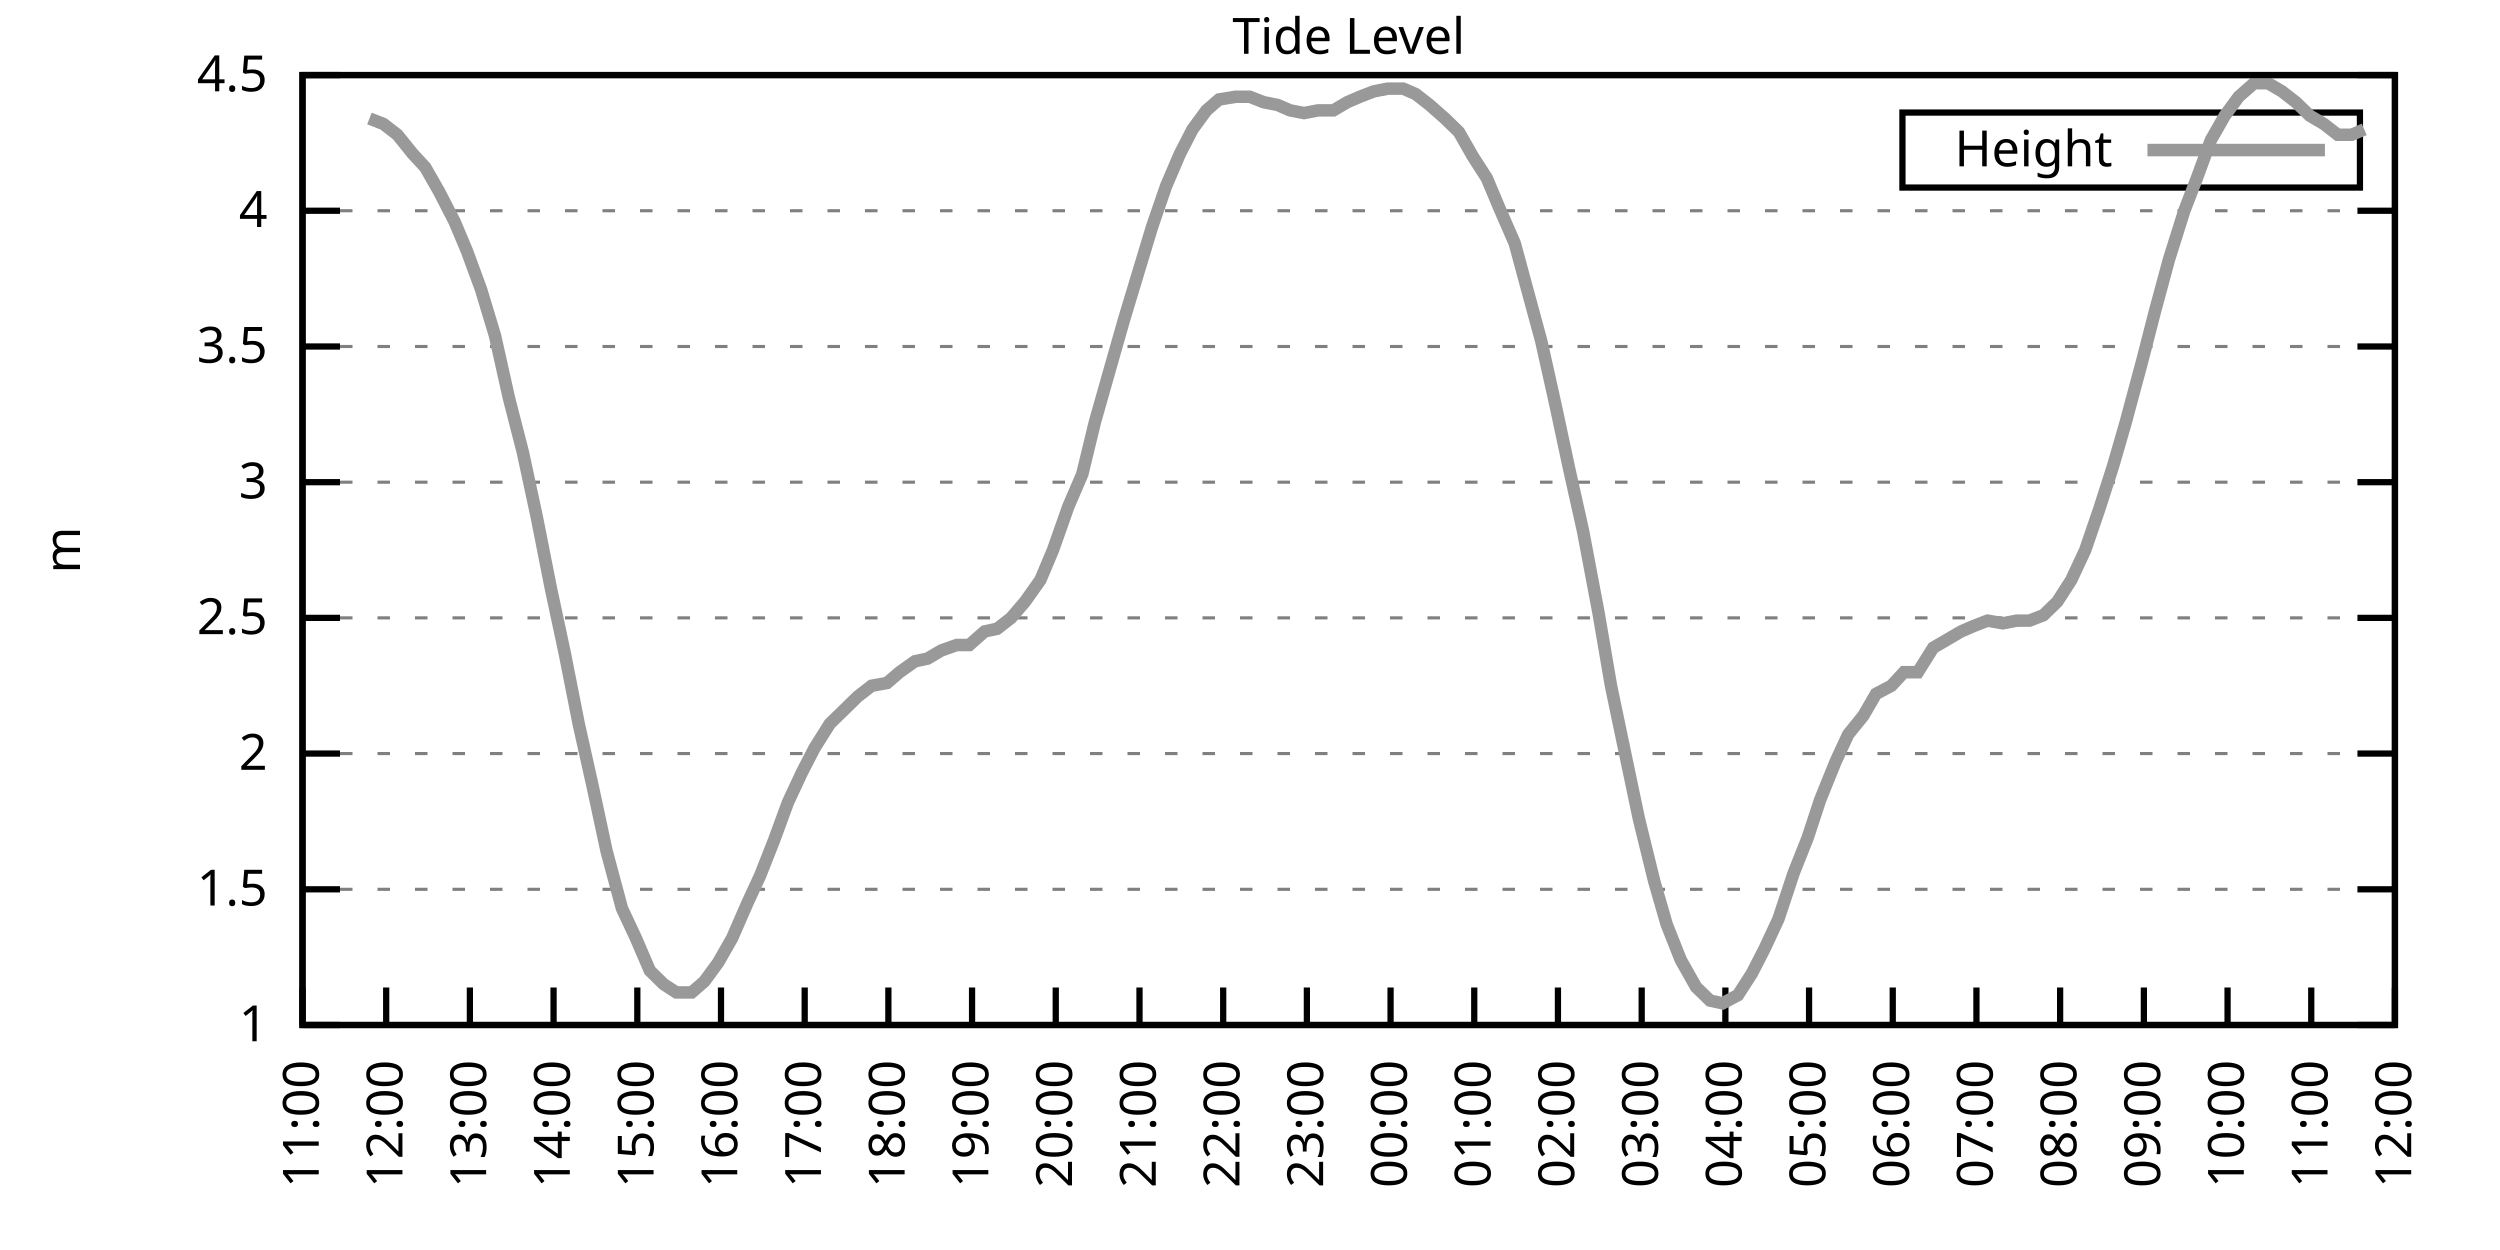
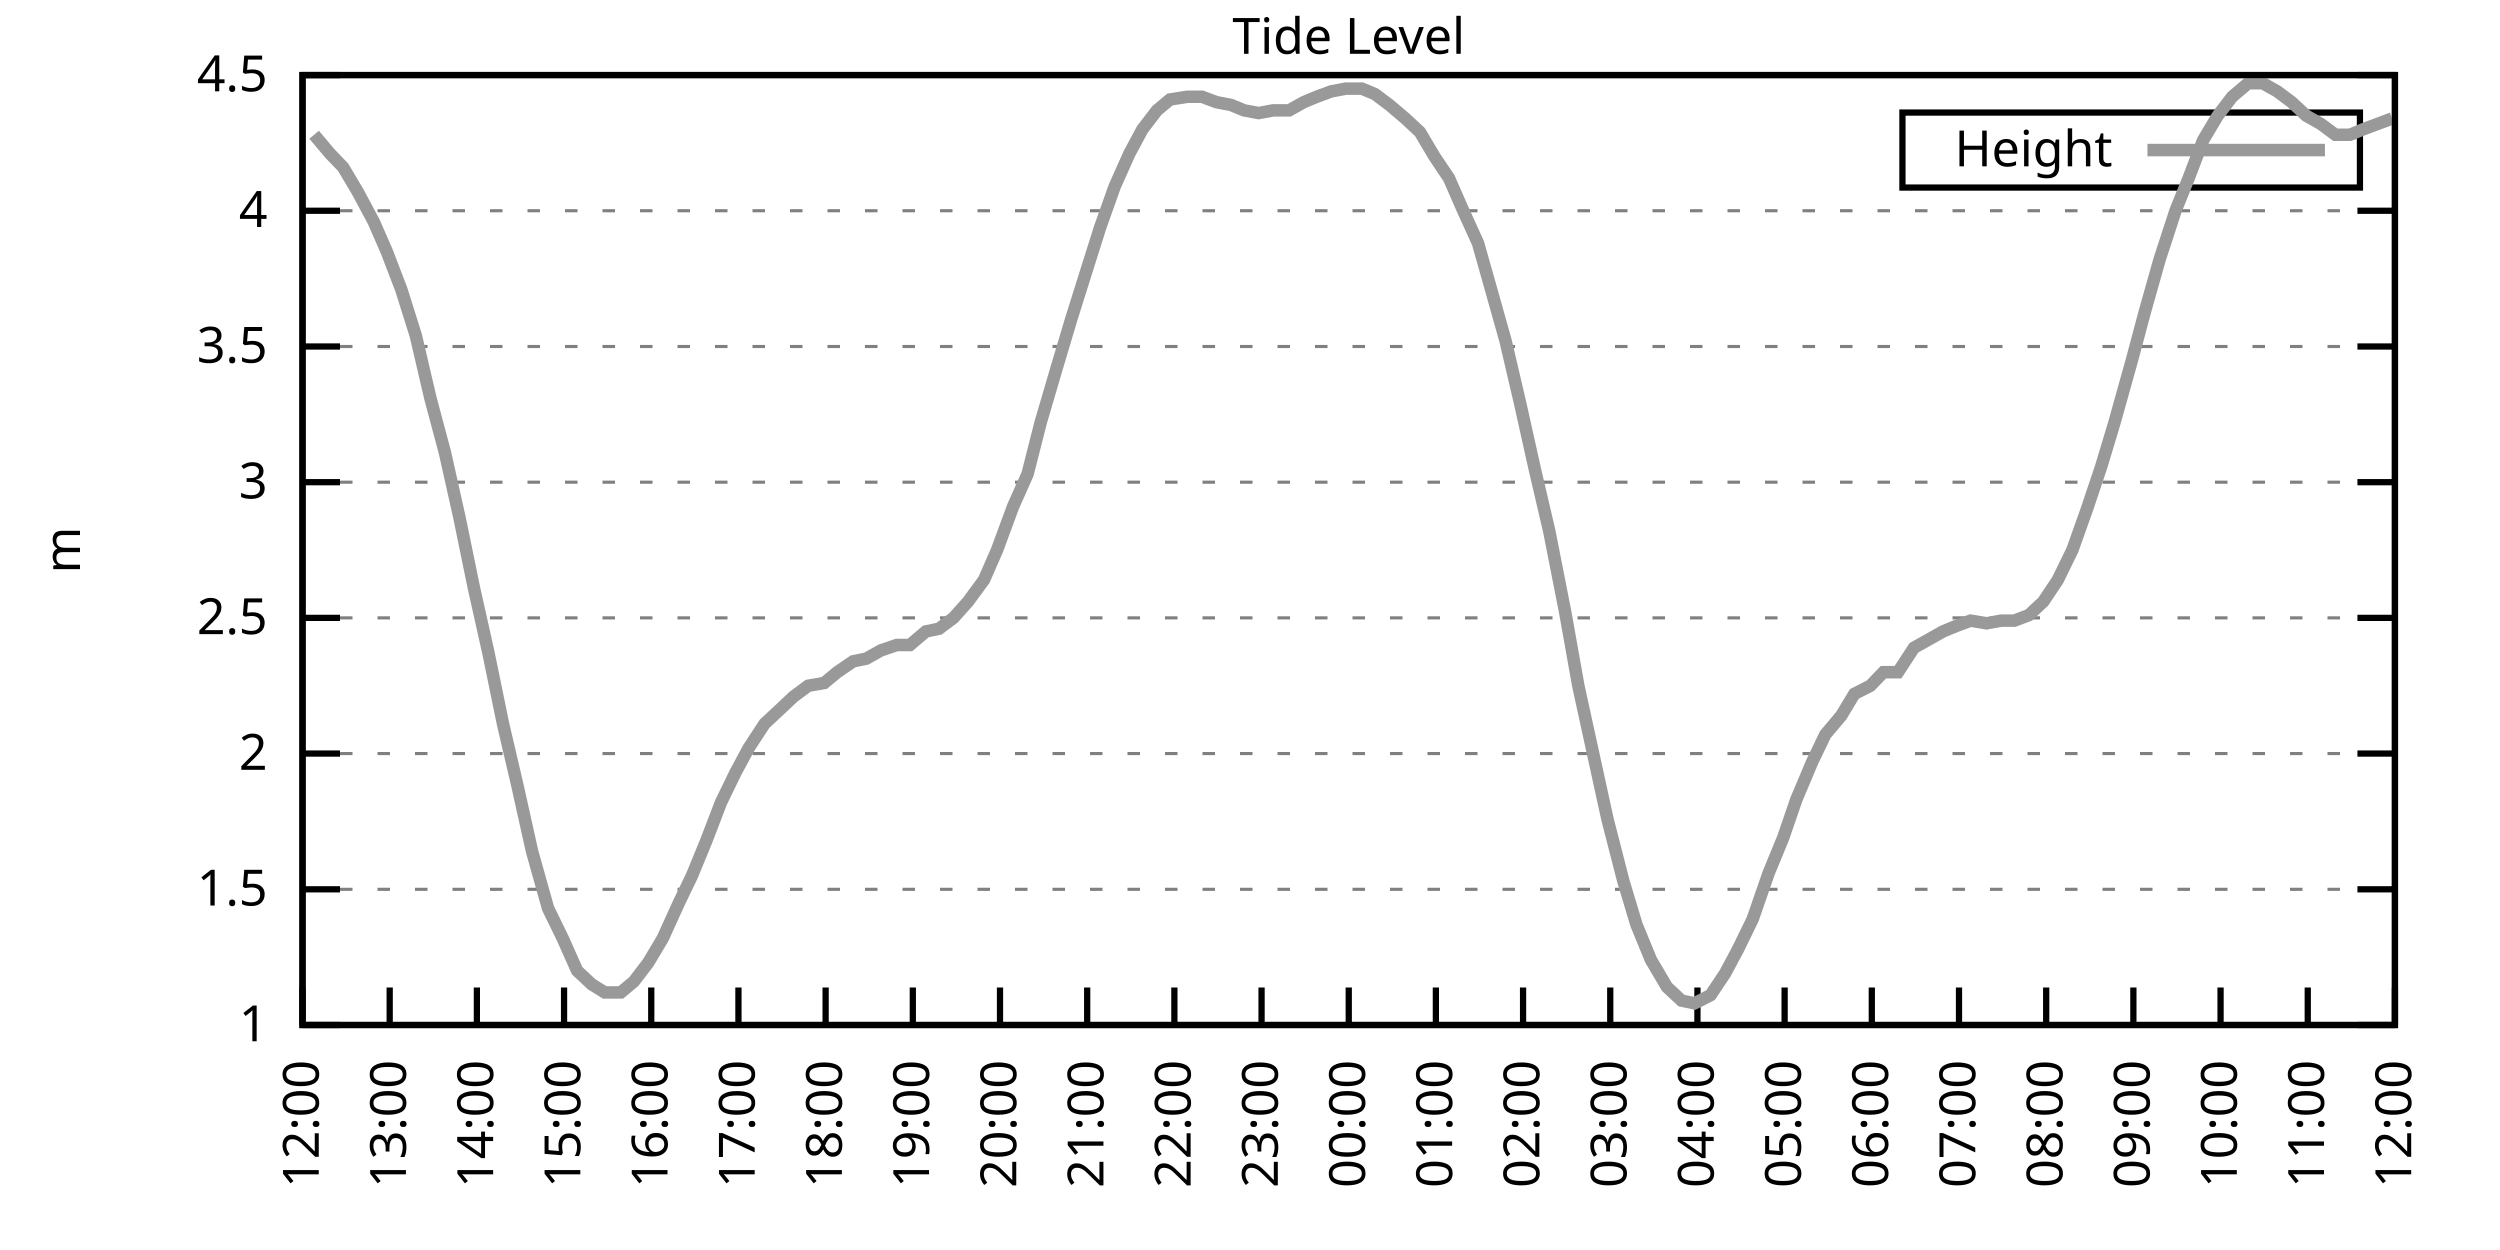
<svg xmlns="http://www.w3.org/2000/svg" xmlns:xlink="http://www.w3.org/1999/xlink" width="400" height="200" viewBox="0 0 400 200">
  <g id="gnuplot_canvas">
    <rect x="0" y="0" width="400" height="200" fill="none" />
    <defs>
      <circle id="gpDot" r="0.5" stroke-width="0.5" stroke="currentColor" />
      <path id="gpPt0" stroke-width="0.333" stroke="currentColor" d="M-1,0 h2 M0,-1 v2" />
      <path id="gpPt1" stroke-width="0.333" stroke="currentColor" d="M-1,-1 L1,1 M1,-1 L-1,1" />
      <path id="gpPt2" stroke-width="0.333" stroke="currentColor" d="M-1,0 L1,0 M0,-1 L0,1 M-1,-1 L1,1 M-1,1 L1,-1" />
      <rect id="gpPt3" stroke-width="0.333" stroke="currentColor" x="-1" y="-1" width="2" height="2" />
      <rect id="gpPt4" stroke-width="0.333" stroke="currentColor" fill="currentColor" x="-1" y="-1" width="2" height="2" />
      <circle id="gpPt5" stroke-width="0.333" stroke="currentColor" cx="0" cy="0" r="1" />
      <use xlink:href="#gpPt5" id="gpPt6" fill="currentColor" stroke="none" />
      <path id="gpPt7" stroke-width="0.333" stroke="currentColor" d="M0,-1.33 L-1.33,0.67 L1.33,0.67 z" />
      <use xlink:href="#gpPt7" id="gpPt8" fill="currentColor" stroke="none" />
      <use xlink:href="#gpPt7" id="gpPt9" stroke="currentColor" transform="rotate(180)" />
      <use xlink:href="#gpPt9" id="gpPt10" fill="currentColor" stroke="none" />
      <use xlink:href="#gpPt3" id="gpPt11" stroke="currentColor" transform="rotate(45)" />
      <use xlink:href="#gpPt11" id="gpPt12" fill="currentColor" stroke="none" />
      <path id="gpPt13" stroke-width="0.333" stroke="currentColor" d="M0,1.330 L1.265,0.411 L0.782,-1.067 L-0.782,-1.076 L-1.265,0.411 z" />
      <use xlink:href="#gpPt13" id="gpPt14" fill="currentColor" stroke="none" />
      <filter id="textbox" filterUnits="objectBoundingBox" x="0" y="0" height="1" width="1">
        <feFlood flood-color="white" flood-opacity="1" result="bgnd" />
        <feComposite in="SourceGraphic" in2="bgnd" operator="atop" />
      </filter>
      <filter id="greybox" filterUnits="objectBoundingBox" x="0" y="0" height="1" width="1">
        <feFlood flood-color="lightgrey" flood-opacity="1" result="grey" />
        <feComposite in="SourceGraphic" in2="grey" operator="atop" />
      </filter>
    </defs>
    <g fill="none" color="white" stroke="currentColor" stroke-width="1.00" stroke-linecap="butt" stroke-linejoin="miter">
</g>
    <g fill="none" color="black" stroke="currentColor" stroke-width="1.00" stroke-linecap="butt" stroke-linejoin="miter">
      <g stroke="none" shape-rendering="crispEdges">
        <polygon fill="rgb(255, 255, 255)" points="48.40,164.00 383.18,164.00 383.18,12.02 48.40,12.02 " />
      </g>
    </g>
    <g fill="none" color="black" stroke="currentColor" stroke-width="1.00" stroke-linecap="butt" stroke-linejoin="miter">
</g>
    <g fill="none" color="black" stroke="black" stroke-width="0.50" stroke-linecap="butt" stroke-linejoin="miter">
</g>
    <g fill="none" color="gray" stroke="currentColor" stroke-width="0.50" stroke-linecap="butt" stroke-linejoin="miter">
      <path stroke="gray" stroke-dasharray="2,4" class="gridline" d="M48.40,164.00 L383.19,164.00  " />
    </g>
    <g fill="none" color="gray" stroke="gray" stroke-width="1.00" stroke-linecap="butt" stroke-linejoin="miter">
</g>
    <g fill="none" color="black" stroke="currentColor" stroke-width="1.00" stroke-linecap="butt" stroke-linejoin="miter">
      <path stroke="black" d="M48.40,164.00 L54.40,164.00 M383.19,164.00 L377.19,164.00  " />
      <g transform="translate(42.80,166.60)" stroke="none" fill="black" font-family="Sans" font-size="8.00" text-anchor="end">
        <text>
          <tspan font-family="Sans"> 1</tspan>
        </text>
      </g>
    </g>
    <g fill="none" color="black" stroke="currentColor" stroke-width="1.00" stroke-linecap="butt" stroke-linejoin="miter">
</g>
    <g fill="none" color="black" stroke="black" stroke-width="0.50" stroke-linecap="butt" stroke-linejoin="miter">
</g>
    <g fill="none" color="gray" stroke="currentColor" stroke-width="0.50" stroke-linecap="butt" stroke-linejoin="miter">
      <path stroke="gray" stroke-dasharray="2,4" class="gridline" d="M48.40,142.29 L383.19,142.29  " />
    </g>
    <g fill="none" color="gray" stroke="gray" stroke-width="1.00" stroke-linecap="butt" stroke-linejoin="miter">
</g>
    <g fill="none" color="black" stroke="currentColor" stroke-width="1.00" stroke-linecap="butt" stroke-linejoin="miter">
      <path stroke="black" d="M48.40,142.29 L54.40,142.29 M383.19,142.29 L377.19,142.29  " />
      <g transform="translate(42.80,144.89)" stroke="none" fill="black" font-family="Sans" font-size="8.00" text-anchor="end">
        <text>
          <tspan font-family="Sans"> 1.5</tspan>
        </text>
      </g>
    </g>
    <g fill="none" color="black" stroke="currentColor" stroke-width="1.00" stroke-linecap="butt" stroke-linejoin="miter">
</g>
    <g fill="none" color="black" stroke="black" stroke-width="0.50" stroke-linecap="butt" stroke-linejoin="miter">
</g>
    <g fill="none" color="gray" stroke="currentColor" stroke-width="0.50" stroke-linecap="butt" stroke-linejoin="miter">
      <path stroke="gray" stroke-dasharray="2,4" class="gridline" d="M48.40,120.57 L383.19,120.57  " />
    </g>
    <g fill="none" color="gray" stroke="gray" stroke-width="1.00" stroke-linecap="butt" stroke-linejoin="miter">
</g>
    <g fill="none" color="black" stroke="currentColor" stroke-width="1.00" stroke-linecap="butt" stroke-linejoin="miter">
      <path stroke="black" d="M48.40,120.57 L54.40,120.57 M383.19,120.57 L377.19,120.57  " />
      <g transform="translate(42.80,123.17)" stroke="none" fill="black" font-family="Sans" font-size="8.00" text-anchor="end">
        <text>
          <tspan font-family="Sans"> 2</tspan>
        </text>
      </g>
    </g>
    <g fill="none" color="black" stroke="currentColor" stroke-width="1.00" stroke-linecap="butt" stroke-linejoin="miter">
</g>
    <g fill="none" color="black" stroke="black" stroke-width="0.50" stroke-linecap="butt" stroke-linejoin="miter">
</g>
    <g fill="none" color="gray" stroke="currentColor" stroke-width="0.50" stroke-linecap="butt" stroke-linejoin="miter">
      <path stroke="gray" stroke-dasharray="2,4" class="gridline" d="M48.40,98.86 L383.19,98.86  " />
    </g>
    <g fill="none" color="gray" stroke="gray" stroke-width="1.00" stroke-linecap="butt" stroke-linejoin="miter">
</g>
    <g fill="none" color="black" stroke="currentColor" stroke-width="1.00" stroke-linecap="butt" stroke-linejoin="miter">
      <path stroke="black" d="M48.40,98.86 L54.40,98.86 M383.19,98.86 L377.19,98.86  " />
      <g transform="translate(42.80,101.46)" stroke="none" fill="black" font-family="Sans" font-size="8.00" text-anchor="end">
        <text>
          <tspan font-family="Sans"> 2.5</tspan>
        </text>
      </g>
    </g>
    <g fill="none" color="black" stroke="currentColor" stroke-width="1.00" stroke-linecap="butt" stroke-linejoin="miter">
</g>
    <g fill="none" color="black" stroke="black" stroke-width="0.50" stroke-linecap="butt" stroke-linejoin="miter">
</g>
    <g fill="none" color="gray" stroke="currentColor" stroke-width="0.50" stroke-linecap="butt" stroke-linejoin="miter">
      <path stroke="gray" stroke-dasharray="2,4" class="gridline" d="M48.40,77.15 L383.19,77.15  " />
    </g>
    <g fill="none" color="gray" stroke="gray" stroke-width="1.00" stroke-linecap="butt" stroke-linejoin="miter">
</g>
    <g fill="none" color="black" stroke="currentColor" stroke-width="1.00" stroke-linecap="butt" stroke-linejoin="miter">
      <path stroke="black" d="M48.40,77.15 L54.40,77.15 M383.19,77.15 L377.19,77.15  " />
      <g transform="translate(42.80,79.75)" stroke="none" fill="black" font-family="Sans" font-size="8.00" text-anchor="end">
        <text>
          <tspan font-family="Sans"> 3</tspan>
        </text>
      </g>
    </g>
    <g fill="none" color="black" stroke="currentColor" stroke-width="1.00" stroke-linecap="butt" stroke-linejoin="miter">
</g>
    <g fill="none" color="black" stroke="black" stroke-width="0.50" stroke-linecap="butt" stroke-linejoin="miter">
</g>
    <g fill="none" color="gray" stroke="currentColor" stroke-width="0.50" stroke-linecap="butt" stroke-linejoin="miter">
      <path stroke="gray" stroke-dasharray="2,4" class="gridline" d="M48.40,55.44 L383.19,55.44  " />
    </g>
    <g fill="none" color="gray" stroke="gray" stroke-width="1.00" stroke-linecap="butt" stroke-linejoin="miter">
</g>
    <g fill="none" color="black" stroke="currentColor" stroke-width="1.00" stroke-linecap="butt" stroke-linejoin="miter">
      <path stroke="black" d="M48.40,55.44 L54.40,55.44 M383.19,55.44 L377.19,55.44  " />
      <g transform="translate(42.80,58.04)" stroke="none" fill="black" font-family="Sans" font-size="8.00" text-anchor="end">
        <text>
          <tspan font-family="Sans"> 3.5</tspan>
        </text>
      </g>
    </g>
    <g fill="none" color="black" stroke="currentColor" stroke-width="1.00" stroke-linecap="butt" stroke-linejoin="miter">
</g>
    <g fill="none" color="black" stroke="black" stroke-width="0.50" stroke-linecap="butt" stroke-linejoin="miter">
</g>
    <g fill="none" color="gray" stroke="currentColor" stroke-width="0.50" stroke-linecap="butt" stroke-linejoin="miter">
      <path stroke="gray" stroke-dasharray="2,4" class="gridline" d="M48.40,33.72 L383.19,33.72  " />
    </g>
    <g fill="none" color="gray" stroke="gray" stroke-width="1.00" stroke-linecap="butt" stroke-linejoin="miter">
</g>
    <g fill="none" color="black" stroke="currentColor" stroke-width="1.00" stroke-linecap="butt" stroke-linejoin="miter">
      <path stroke="black" d="M48.40,33.72 L54.40,33.72 M383.19,33.72 L377.19,33.72  " />
      <g transform="translate(42.80,36.32)" stroke="none" fill="black" font-family="Sans" font-size="8.00" text-anchor="end">
        <text>
          <tspan font-family="Sans"> 4</tspan>
        </text>
      </g>
    </g>
    <g fill="none" color="black" stroke="currentColor" stroke-width="1.00" stroke-linecap="butt" stroke-linejoin="miter">
</g>
    <g fill="none" color="black" stroke="black" stroke-width="0.50" stroke-linecap="butt" stroke-linejoin="miter">
</g>
    <g fill="none" color="gray" stroke="currentColor" stroke-width="0.50" stroke-linecap="butt" stroke-linejoin="miter">
      <path stroke="gray" stroke-dasharray="2,4" class="gridline" d="M48.40,12.01 L383.19,12.01  " />
    </g>
    <g fill="none" color="gray" stroke="gray" stroke-width="1.00" stroke-linecap="butt" stroke-linejoin="miter">
</g>
    <g fill="none" color="black" stroke="currentColor" stroke-width="1.00" stroke-linecap="butt" stroke-linejoin="miter">
      <path stroke="black" d="M48.40,12.01 L54.40,12.01 M383.19,12.01 L377.19,12.01  " />
      <g transform="translate(42.80,14.61)" stroke="none" fill="black" font-family="Sans" font-size="8.00" text-anchor="end">
        <text>
          <tspan font-family="Sans"> 4.5</tspan>
        </text>
      </g>
    </g>
    <g fill="none" color="black" stroke="currentColor" stroke-width="1.00" stroke-linecap="butt" stroke-linejoin="miter">
      <path stroke="black" d="M48.40,164.00 L48.40,158.00  " />
      <g transform="translate(51.00,169.60) rotate(270.00)" stroke="none" fill="black" font-family="Sans" font-size="8.00" text-anchor="end">
        <text>
-           <tspan font-family="Sans">11:00</tspan>
-         </text>
-       </g>
-     </g>
-     <g fill="none" color="black" stroke="currentColor" stroke-width="1.00" stroke-linecap="butt" stroke-linejoin="miter">
-       <path stroke="black" d="M61.79,164.00 L61.79,158.00  " />
-       <g transform="translate(64.39,169.60) rotate(270.00)" stroke="none" fill="black" font-family="Sans" font-size="8.00" text-anchor="end">
-         <text>
          <tspan font-family="Sans">12:00</tspan>
        </text>
      </g>
    </g>
    <g fill="none" color="black" stroke="currentColor" stroke-width="1.00" stroke-linecap="butt" stroke-linejoin="miter">
-       <path stroke="black" d="M75.18,164.00 L75.18,158.00  " />
-       <g transform="translate(77.78,169.60) rotate(270.00)" stroke="none" fill="black" font-family="Sans" font-size="8.00" text-anchor="end">
+       <path stroke="black" d="M62.35,164.00 L62.35,158.00  " />
+       <g transform="translate(64.95,169.60) rotate(270.00)" stroke="none" fill="black" font-family="Sans" font-size="8.00" text-anchor="end">
        <text>
          <tspan font-family="Sans">13:00</tspan>
        </text>
      </g>
    </g>
    <g fill="none" color="black" stroke="currentColor" stroke-width="1.00" stroke-linecap="butt" stroke-linejoin="miter">
-       <path stroke="black" d="M88.57,164.00 L88.57,158.00  " />
-       <g transform="translate(91.17,169.60) rotate(270.00)" stroke="none" fill="black" font-family="Sans" font-size="8.00" text-anchor="end">
+       <path stroke="black" d="M76.30,164.00 L76.30,158.00  " />
+       <g transform="translate(78.90,169.60) rotate(270.00)" stroke="none" fill="black" font-family="Sans" font-size="8.00" text-anchor="end">
        <text>
          <tspan font-family="Sans">14:00</tspan>
        </text>
      </g>
    </g>
    <g fill="none" color="black" stroke="currentColor" stroke-width="1.00" stroke-linecap="butt" stroke-linejoin="miter">
-       <path stroke="black" d="M101.97,164.00 L101.97,158.00  " />
-       <g transform="translate(104.57,169.60) rotate(270.00)" stroke="none" fill="black" font-family="Sans" font-size="8.00" text-anchor="end">
+       <path stroke="black" d="M90.25,164.00 L90.25,158.00  " />
+       <g transform="translate(92.85,169.60) rotate(270.00)" stroke="none" fill="black" font-family="Sans" font-size="8.00" text-anchor="end">
        <text>
          <tspan font-family="Sans">15:00</tspan>
        </text>
      </g>
    </g>
    <g fill="none" color="black" stroke="currentColor" stroke-width="1.00" stroke-linecap="butt" stroke-linejoin="miter">
-       <path stroke="black" d="M115.36,164.00 L115.36,158.00  " />
-       <g transform="translate(117.96,169.60) rotate(270.00)" stroke="none" fill="black" font-family="Sans" font-size="8.00" text-anchor="end">
+       <path stroke="black" d="M104.20,164.00 L104.20,158.00  " />
+       <g transform="translate(106.80,169.60) rotate(270.00)" stroke="none" fill="black" font-family="Sans" font-size="8.00" text-anchor="end">
        <text>
          <tspan font-family="Sans">16:00</tspan>
        </text>
      </g>
    </g>
    <g fill="none" color="black" stroke="currentColor" stroke-width="1.00" stroke-linecap="butt" stroke-linejoin="miter">
-       <path stroke="black" d="M128.75,164.00 L128.75,158.00  " />
-       <g transform="translate(131.35,169.60) rotate(270.00)" stroke="none" fill="black" font-family="Sans" font-size="8.00" text-anchor="end">
+       <path stroke="black" d="M118.15,164.00 L118.15,158.00  " />
+       <g transform="translate(120.75,169.60) rotate(270.00)" stroke="none" fill="black" font-family="Sans" font-size="8.00" text-anchor="end">
        <text>
          <tspan font-family="Sans">17:00</tspan>
        </text>
      </g>
    </g>
    <g fill="none" color="black" stroke="currentColor" stroke-width="1.00" stroke-linecap="butt" stroke-linejoin="miter">
-       <path stroke="black" d="M142.14,164.00 L142.14,158.00  " />
-       <g transform="translate(144.74,169.60) rotate(270.00)" stroke="none" fill="black" font-family="Sans" font-size="8.00" text-anchor="end">
+       <path stroke="black" d="M132.10,164.00 L132.10,158.00  " />
+       <g transform="translate(134.70,169.60) rotate(270.00)" stroke="none" fill="black" font-family="Sans" font-size="8.00" text-anchor="end">
        <text>
          <tspan font-family="Sans">18:00</tspan>
        </text>
      </g>
    </g>
    <g fill="none" color="black" stroke="currentColor" stroke-width="1.00" stroke-linecap="butt" stroke-linejoin="miter">
-       <path stroke="black" d="M155.53,164.00 L155.53,158.00  " />
-       <g transform="translate(158.13,169.60) rotate(270.00)" stroke="none" fill="black" font-family="Sans" font-size="8.00" text-anchor="end">
+       <path stroke="black" d="M146.05,164.00 L146.05,158.00  " />
+       <g transform="translate(148.65,169.60) rotate(270.00)" stroke="none" fill="black" font-family="Sans" font-size="8.00" text-anchor="end">
        <text>
          <tspan font-family="Sans">19:00</tspan>
        </text>
      </g>
    </g>
    <g fill="none" color="black" stroke="currentColor" stroke-width="1.00" stroke-linecap="butt" stroke-linejoin="miter">
-       <path stroke="black" d="M168.92,164.00 L168.92,158.00  " />
-       <g transform="translate(171.52,169.60) rotate(270.00)" stroke="none" fill="black" font-family="Sans" font-size="8.00" text-anchor="end">
+       <path stroke="black" d="M160.00,164.00 L160.00,158.00  " />
+       <g transform="translate(162.60,169.60) rotate(270.00)" stroke="none" fill="black" font-family="Sans" font-size="8.00" text-anchor="end">
        <text>
          <tspan font-family="Sans">20:00</tspan>
        </text>
      </g>
    </g>
    <g fill="none" color="black" stroke="currentColor" stroke-width="1.00" stroke-linecap="butt" stroke-linejoin="miter">
-       <path stroke="black" d="M182.32,164.00 L182.32,158.00  " />
-       <g transform="translate(184.92,169.60) rotate(270.00)" stroke="none" fill="black" font-family="Sans" font-size="8.00" text-anchor="end">
+       <path stroke="black" d="M173.95,164.00 L173.95,158.00  " />
+       <g transform="translate(176.55,169.60) rotate(270.00)" stroke="none" fill="black" font-family="Sans" font-size="8.00" text-anchor="end">
        <text>
          <tspan font-family="Sans">21:00</tspan>
        </text>
      </g>
    </g>
    <g fill="none" color="black" stroke="currentColor" stroke-width="1.00" stroke-linecap="butt" stroke-linejoin="miter">
-       <path stroke="black" d="M195.71,164.00 L195.71,158.00  " />
-       <g transform="translate(198.31,169.60) rotate(270.00)" stroke="none" fill="black" font-family="Sans" font-size="8.00" text-anchor="end">
+       <path stroke="black" d="M187.90,164.00 L187.90,158.00  " />
+       <g transform="translate(190.50,169.60) rotate(270.00)" stroke="none" fill="black" font-family="Sans" font-size="8.00" text-anchor="end">
        <text>
          <tspan font-family="Sans">22:00</tspan>
        </text>
      </g>
    </g>
    <g fill="none" color="black" stroke="currentColor" stroke-width="1.00" stroke-linecap="butt" stroke-linejoin="miter">
-       <path stroke="black" d="M209.10,164.00 L209.10,158.00  " />
-       <g transform="translate(211.70,169.60) rotate(270.00)" stroke="none" fill="black" font-family="Sans" font-size="8.00" text-anchor="end">
+       <path stroke="black" d="M201.85,164.00 L201.85,158.00  " />
+       <g transform="translate(204.45,169.60) rotate(270.00)" stroke="none" fill="black" font-family="Sans" font-size="8.00" text-anchor="end">
        <text>
          <tspan font-family="Sans">23:00</tspan>
        </text>
      </g>
    </g>
    <g fill="none" color="black" stroke="currentColor" stroke-width="1.00" stroke-linecap="butt" stroke-linejoin="miter">
-       <path stroke="black" d="M222.49,164.00 L222.49,158.00  " />
-       <g transform="translate(225.09,169.60) rotate(270.00)" stroke="none" fill="black" font-family="Sans" font-size="8.00" text-anchor="end">
+       <path stroke="black" d="M215.80,164.00 L215.80,158.00  " />
+       <g transform="translate(218.40,169.60) rotate(270.00)" stroke="none" fill="black" font-family="Sans" font-size="8.00" text-anchor="end">
        <text>
          <tspan font-family="Sans">00:00</tspan>
        </text>
      </g>
    </g>
    <g fill="none" color="black" stroke="currentColor" stroke-width="1.00" stroke-linecap="butt" stroke-linejoin="miter">
-       <path stroke="black" d="M235.88,164.00 L235.88,158.00  " />
-       <g transform="translate(238.48,169.60) rotate(270.00)" stroke="none" fill="black" font-family="Sans" font-size="8.00" text-anchor="end">
+       <path stroke="black" d="M229.74,164.00 L229.74,158.00  " />
+       <g transform="translate(232.34,169.60) rotate(270.00)" stroke="none" fill="black" font-family="Sans" font-size="8.00" text-anchor="end">
        <text>
          <tspan font-family="Sans">01:00</tspan>
        </text>
      </g>
    </g>
    <g fill="none" color="black" stroke="currentColor" stroke-width="1.00" stroke-linecap="butt" stroke-linejoin="miter">
-       <path stroke="black" d="M249.27,164.00 L249.27,158.00  " />
-       <g transform="translate(251.87,169.60) rotate(270.00)" stroke="none" fill="black" font-family="Sans" font-size="8.00" text-anchor="end">
+       <path stroke="black" d="M243.69,164.00 L243.69,158.00  " />
+       <g transform="translate(246.29,169.60) rotate(270.00)" stroke="none" fill="black" font-family="Sans" font-size="8.00" text-anchor="end">
        <text>
          <tspan font-family="Sans">02:00</tspan>
        </text>
      </g>
    </g>
    <g fill="none" color="black" stroke="currentColor" stroke-width="1.00" stroke-linecap="butt" stroke-linejoin="miter">
-       <path stroke="black" d="M262.67,164.00 L262.67,158.00  " />
-       <g transform="translate(265.27,169.60) rotate(270.00)" stroke="none" fill="black" font-family="Sans" font-size="8.00" text-anchor="end">
+       <path stroke="black" d="M257.64,164.00 L257.64,158.00  " />
+       <g transform="translate(260.24,169.60) rotate(270.00)" stroke="none" fill="black" font-family="Sans" font-size="8.00" text-anchor="end">
        <text>
          <tspan font-family="Sans">03:00</tspan>
        </text>
      </g>
    </g>
    <g fill="none" color="black" stroke="currentColor" stroke-width="1.00" stroke-linecap="butt" stroke-linejoin="miter">
-       <path stroke="black" d="M276.06,164.00 L276.06,158.00  " />
-       <g transform="translate(278.66,169.60) rotate(270.00)" stroke="none" fill="black" font-family="Sans" font-size="8.00" text-anchor="end">
+       <path stroke="black" d="M271.59,164.00 L271.59,158.00  " />
+       <g transform="translate(274.19,169.60) rotate(270.00)" stroke="none" fill="black" font-family="Sans" font-size="8.00" text-anchor="end">
        <text>
          <tspan font-family="Sans">04:00</tspan>
        </text>
      </g>
    </g>
    <g fill="none" color="black" stroke="currentColor" stroke-width="1.00" stroke-linecap="butt" stroke-linejoin="miter">
-       <path stroke="black" d="M289.45,164.00 L289.45,158.00  " />
-       <g transform="translate(292.05,169.60) rotate(270.00)" stroke="none" fill="black" font-family="Sans" font-size="8.00" text-anchor="end">
+       <path stroke="black" d="M285.54,164.00 L285.54,158.00  " />
+       <g transform="translate(288.14,169.60) rotate(270.00)" stroke="none" fill="black" font-family="Sans" font-size="8.00" text-anchor="end">
        <text>
          <tspan font-family="Sans">05:00</tspan>
        </text>
      </g>
    </g>
    <g fill="none" color="black" stroke="currentColor" stroke-width="1.00" stroke-linecap="butt" stroke-linejoin="miter">
-       <path stroke="black" d="M302.84,164.00 L302.84,158.00  " />
-       <g transform="translate(305.44,169.60) rotate(270.00)" stroke="none" fill="black" font-family="Sans" font-size="8.00" text-anchor="end">
+       <path stroke="black" d="M299.49,164.00 L299.49,158.00  " />
+       <g transform="translate(302.09,169.60) rotate(270.00)" stroke="none" fill="black" font-family="Sans" font-size="8.00" text-anchor="end">
        <text>
          <tspan font-family="Sans">06:00</tspan>
        </text>
      </g>
    </g>
    <g fill="none" color="black" stroke="currentColor" stroke-width="1.00" stroke-linecap="butt" stroke-linejoin="miter">
-       <path stroke="black" d="M316.23,164.00 L316.23,158.00  " />
-       <g transform="translate(318.83,169.60) rotate(270.00)" stroke="none" fill="black" font-family="Sans" font-size="8.00" text-anchor="end">
+       <path stroke="black" d="M313.44,164.00 L313.44,158.00  " />
+       <g transform="translate(316.04,169.60) rotate(270.00)" stroke="none" fill="black" font-family="Sans" font-size="8.00" text-anchor="end">
        <text>
          <tspan font-family="Sans">07:00</tspan>
        </text>
      </g>
    </g>
    <g fill="none" color="black" stroke="currentColor" stroke-width="1.00" stroke-linecap="butt" stroke-linejoin="miter">
-       <path stroke="black" d="M329.62,164.00 L329.62,158.00  " />
-       <g transform="translate(332.22,169.60) rotate(270.00)" stroke="none" fill="black" font-family="Sans" font-size="8.00" text-anchor="end">
+       <path stroke="black" d="M327.39,164.00 L327.39,158.00  " />
+       <g transform="translate(329.99,169.60) rotate(270.00)" stroke="none" fill="black" font-family="Sans" font-size="8.00" text-anchor="end">
        <text>
          <tspan font-family="Sans">08:00</tspan>
        </text>
      </g>
    </g>
    <g fill="none" color="black" stroke="currentColor" stroke-width="1.00" stroke-linecap="butt" stroke-linejoin="miter">
-       <path stroke="black" d="M343.02,164.00 L343.02,158.00  " />
-       <g transform="translate(345.62,169.60) rotate(270.00)" stroke="none" fill="black" font-family="Sans" font-size="8.00" text-anchor="end">
+       <path stroke="black" d="M341.34,164.00 L341.34,158.00  " />
+       <g transform="translate(343.94,169.60) rotate(270.00)" stroke="none" fill="black" font-family="Sans" font-size="8.00" text-anchor="end">
        <text>
          <tspan font-family="Sans">09:00</tspan>
        </text>
      </g>
    </g>
    <g fill="none" color="black" stroke="currentColor" stroke-width="1.00" stroke-linecap="butt" stroke-linejoin="miter">
-       <path stroke="black" d="M356.41,164.00 L356.41,158.00  " />
-       <g transform="translate(359.01,169.60) rotate(270.00)" stroke="none" fill="black" font-family="Sans" font-size="8.00" text-anchor="end">
+       <path stroke="black" d="M355.29,164.00 L355.29,158.00  " />
+       <g transform="translate(357.89,169.60) rotate(270.00)" stroke="none" fill="black" font-family="Sans" font-size="8.00" text-anchor="end">
        <text>
          <tspan font-family="Sans">10:00</tspan>
        </text>
      </g>
    </g>
    <g fill="none" color="black" stroke="currentColor" stroke-width="1.00" stroke-linecap="butt" stroke-linejoin="miter">
-       <path stroke="black" d="M369.80,164.00 L369.80,158.00  " />
-       <g transform="translate(372.40,169.60) rotate(270.00)" stroke="none" fill="black" font-family="Sans" font-size="8.00" text-anchor="end">
+       <path stroke="black" d="M369.24,164.00 L369.24,158.00  " />
+       <g transform="translate(371.84,169.60) rotate(270.00)" stroke="none" fill="black" font-family="Sans" font-size="8.00" text-anchor="end">
        <text>
          <tspan font-family="Sans">11:00</tspan>
        </text>
      </g>
    </g>
    <g fill="none" color="black" stroke="currentColor" stroke-width="1.00" stroke-linecap="butt" stroke-linejoin="miter">
      <path stroke="black" d="M383.19,164.00 L383.19,158.00  " />
      <g transform="translate(385.79,169.60) rotate(270.00)" stroke="none" fill="black" font-family="Sans" font-size="8.00" text-anchor="end">
        <text>
          <tspan font-family="Sans">12:00</tspan>
        </text>
      </g>
    </g>
    <g fill="none" color="black" stroke="currentColor" stroke-width="1.00" stroke-linecap="butt" stroke-linejoin="miter">
</g>
    <g fill="none" color="black" stroke="currentColor" stroke-width="1.00" stroke-linecap="butt" stroke-linejoin="miter">
      <path stroke="black" d="M48.40,12.01 L48.40,164.00 L383.19,164.00 L383.19,12.01 L48.40,12.01 Z  " />
    </g>
    <g fill="none" color="black" stroke="currentColor" stroke-width="1.00" stroke-linecap="butt" stroke-linejoin="miter">
</g>
    <g fill="none" color="black" stroke="currentColor" stroke-width="1.00" stroke-linecap="butt" stroke-linejoin="miter">
      <path stroke="black" d="M304.39,30.01 L304.39,18.01 L377.59,18.01 L377.59,30.01 L304.39,30.01 Z  " />
    </g>
    <g id="Tide_level_plot_1">
      <g fill="none" color="white" stroke="black" stroke-width="2.00" stroke-linecap="butt" stroke-linejoin="miter">
</g>
      <g fill="none" color="black" stroke="currentColor" stroke-width="2.00" stroke-linecap="butt" stroke-linejoin="miter">
        <g transform="translate(337.99,26.61)" stroke="none" fill="black" font-family="Sans" font-size="8.00" text-anchor="end">
          <text>
            <tspan font-family="Sans">Height</tspan>
          </text>
        </g>
      </g>
      <g fill="none" color="black" stroke="currentColor" stroke-width="2.00" stroke-linecap="butt" stroke-linejoin="miter">
-         <path stroke="rgb(153, 153, 153)" d="M343.59,24.01 L371.99,24.01 M59.11,18.96 L61.35,19.83 L63.58,21.56 L66.03,24.60 L68.04,26.77 L70.27,30.68   L72.73,35.46 L74.74,40.24 L76.97,46.32 L79.20,53.70 L81.43,63.69 L83.66,72.37 L85.90,82.79 L88.13,94.08   L90.36,104.51 L92.59,115.80 L94.82,125.79 L97.06,136.21 L99.51,145.33 L101.74,150.10 L103.98,155.31 L106.21,157.49   L108.22,158.79 L110.67,158.79 L112.68,157.05 L114.91,154.01 L117.14,150.10 L119.60,144.46 L121.61,140.12 L123.84,134.47   L126.07,128.39 L128.30,123.61 L130.31,119.71 L132.77,115.80 L135.00,113.63 L137.23,111.45 L139.46,109.72 L141.92,109.28   L143.93,107.55 L146.38,105.81 L148.39,105.38 L150.62,104.07 L153.08,103.20 L155.09,103.20 L157.54,101.03 L159.55,100.60   L161.78,98.86 L164.01,96.26 L166.47,92.78 L168.48,88.00 L170.93,81.06 L173.17,75.85 L175.17,67.59 L177.63,58.91   L179.86,51.09 L182.09,43.71 L184.32,36.33 L186.56,29.81 L188.79,24.60 L190.80,20.70 L193.03,17.66 L195.04,15.92   L197.72,15.48 L199.95,15.48 L202.18,16.35 L204.41,16.79 L206.42,17.66 L208.65,18.09 L210.88,17.66 L213.34,17.66   L215.57,16.35 L217.58,15.48 L219.81,14.62 L222.04,14.18 L224.50,14.18 L226.51,15.05 L228.74,16.79 L231.20,18.96   L233.43,21.13 L235.66,25.04 L237.89,28.51 L239.90,33.29 L242.36,38.93 L244.36,46.32 L246.60,54.57 L248.83,64.56   L251.06,74.98 L253.29,84.97 L255.75,97.99 L257.76,109.72 L260.21,121.44 L262.22,131.00 L264.67,140.98 L266.68,147.93   L268.92,153.58 L271.37,157.92 L273.60,160.09 L275.61,160.53 L278.07,159.22 L280.30,155.75 L282.31,151.84 L284.54,147.06   L286.99,139.68 L289.23,134.04 L291.23,127.96 L293.69,121.88 L295.70,117.53 L298.15,114.49 L300.16,111.02 L302.62,109.72   L304.63,107.55 L306.86,107.55 L309.31,103.64 L311.54,102.34 L313.78,101.03 L315.79,100.16 L318.02,99.30 L320.47,99.73   L322.70,99.30 L324.71,99.30 L326.95,98.43 L329.18,96.26 L331.41,92.78 L333.64,88.00 L335.87,81.49 L338.10,74.54   L340.11,67.59 L342.79,57.61 L344.80,49.79 L347.03,41.54 L349.49,33.72 L351.50,28.51 L353.73,22.43 L355.96,18.52   L358.19,15.48 L360.65,13.31 L362.88,13.31 L365.11,14.62 L367.34,16.35 L369.58,18.52 L371.81,19.83 L374.04,21.56   L376.27,21.56 L378.28,20.70  " />
+         <path stroke="rgb(153, 153, 153)" d="M343.59,24.01 L371.99,24.01 M50.26,21.56 L52.82,24.60 L54.91,26.77 L57.23,30.68 L59.79,35.46 L61.88,40.24   L64.21,46.32 L66.53,53.70 L68.86,63.69 L71.18,72.37 L73.51,82.79 L75.83,94.08 L78.16,104.51 L80.48,115.80   L82.81,125.79 L85.13,136.21 L87.69,145.33 L90.02,150.10 L92.34,155.31 L94.67,157.49 L96.76,158.79 L99.32,158.79   L101.41,157.05 L103.73,154.01 L106.06,150.10 L108.62,144.46 L110.71,140.12 L113.03,134.47 L115.36,128.39 L117.68,123.61   L119.78,119.71 L122.33,115.80 L124.66,113.63 L126.98,111.45 L129.31,109.72 L131.87,109.28 L133.96,107.55 L136.51,105.81   L138.61,105.38 L140.93,104.07 L143.49,103.20 L145.58,103.20 L148.14,101.03 L150.23,100.60 L152.56,98.86 L154.88,96.26   L157.44,92.78 L159.53,88.00 L162.09,81.06 L164.41,75.85 L166.51,67.59 L169.06,58.91 L171.39,51.09 L173.71,43.71   L176.04,36.33 L178.36,29.81 L180.69,24.60 L182.78,20.70 L185.11,17.66 L187.20,15.92 L189.99,15.48 L192.31,15.48   L194.64,16.35 L196.96,16.79 L199.06,17.66 L201.38,18.09 L203.71,17.66 L206.26,17.66 L208.59,16.35 L210.68,15.48   L213.01,14.62 L215.33,14.18 L217.89,14.18 L219.98,15.05 L222.30,16.79 L224.86,18.96 L227.19,21.13 L229.51,25.04   L231.84,28.51 L233.93,33.29 L236.49,38.93 L238.58,46.32 L240.90,54.57 L243.23,64.56 L245.55,74.98 L247.88,84.97   L250.44,97.99 L252.53,109.72 L255.09,121.44 L257.18,131.00 L259.74,140.98 L261.83,147.93 L264.15,153.58 L266.71,157.92   L269.04,160.09 L271.13,160.53 L273.69,159.22 L276.01,155.75 L278.10,151.84 L280.43,147.06 L282.99,139.68 L285.31,134.04   L287.40,127.96 L289.96,121.88 L292.05,117.53 L294.61,114.49 L296.70,111.02 L299.26,109.72 L301.35,107.55 L303.68,107.55   L306.23,103.64 L308.56,102.34 L310.88,101.03 L312.98,100.16 L315.30,99.30 L317.86,99.73 L320.18,99.30 L322.28,99.30   L324.60,98.43 L326.93,96.26 L329.25,92.78 L331.58,88.00 L333.90,81.49 L336.23,74.54 L338.32,67.59 L341.11,57.61   L343.20,49.79 L345.53,41.54 L348.08,33.72 L350.18,28.51 L352.50,22.43 L354.83,18.52 L357.15,15.48 L359.71,13.31   L362.03,13.31 L364.36,14.62 L366.68,16.35 L369.01,18.52 L371.33,19.83 L373.66,21.56 L375.98,21.56 L378.08,20.70   L380.40,19.83 L382.73,18.96  " />
      </g>
    </g>
    <g fill="none" color="black" stroke="currentColor" stroke-width="2.00" stroke-linecap="butt" stroke-linejoin="miter">
</g>
    <g fill="none" color="black" stroke="black" stroke-width="1.00" stroke-linecap="butt" stroke-linejoin="miter">
</g>
    <g fill="none" color="black" stroke="currentColor" stroke-width="1.00" stroke-linecap="butt" stroke-linejoin="miter">
      <path stroke="black" d="M48.40,12.01 L48.40,164.00 L383.19,164.00 L383.19,12.01 L48.40,12.01 Z  " />
      <g transform="translate(12.80,88.01) rotate(270.00)" stroke="none" fill="black" font-family="Sans" font-size="8.00" text-anchor="middle">
        <text>
          <tspan font-family="Sans">m</tspan>
        </text>
      </g>
    </g>
    <g fill="none" color="black" stroke="currentColor" stroke-width="1.00" stroke-linecap="butt" stroke-linejoin="miter">
</g>
    <g fill="none" color="black" stroke="currentColor" stroke-width="1.00" stroke-linecap="butt" stroke-linejoin="miter">
      <g transform="translate(215.79,8.61)" stroke="none" fill="black" font-family="Sans" font-size="8.00" text-anchor="middle">
        <text>
          <tspan font-family="Sans">Tide Level</tspan>
        </text>
      </g>
    </g>
    <g fill="none" color="black" stroke="currentColor" stroke-width="1.00" stroke-linecap="butt" stroke-linejoin="miter">
</g>
  </g>
</svg>
